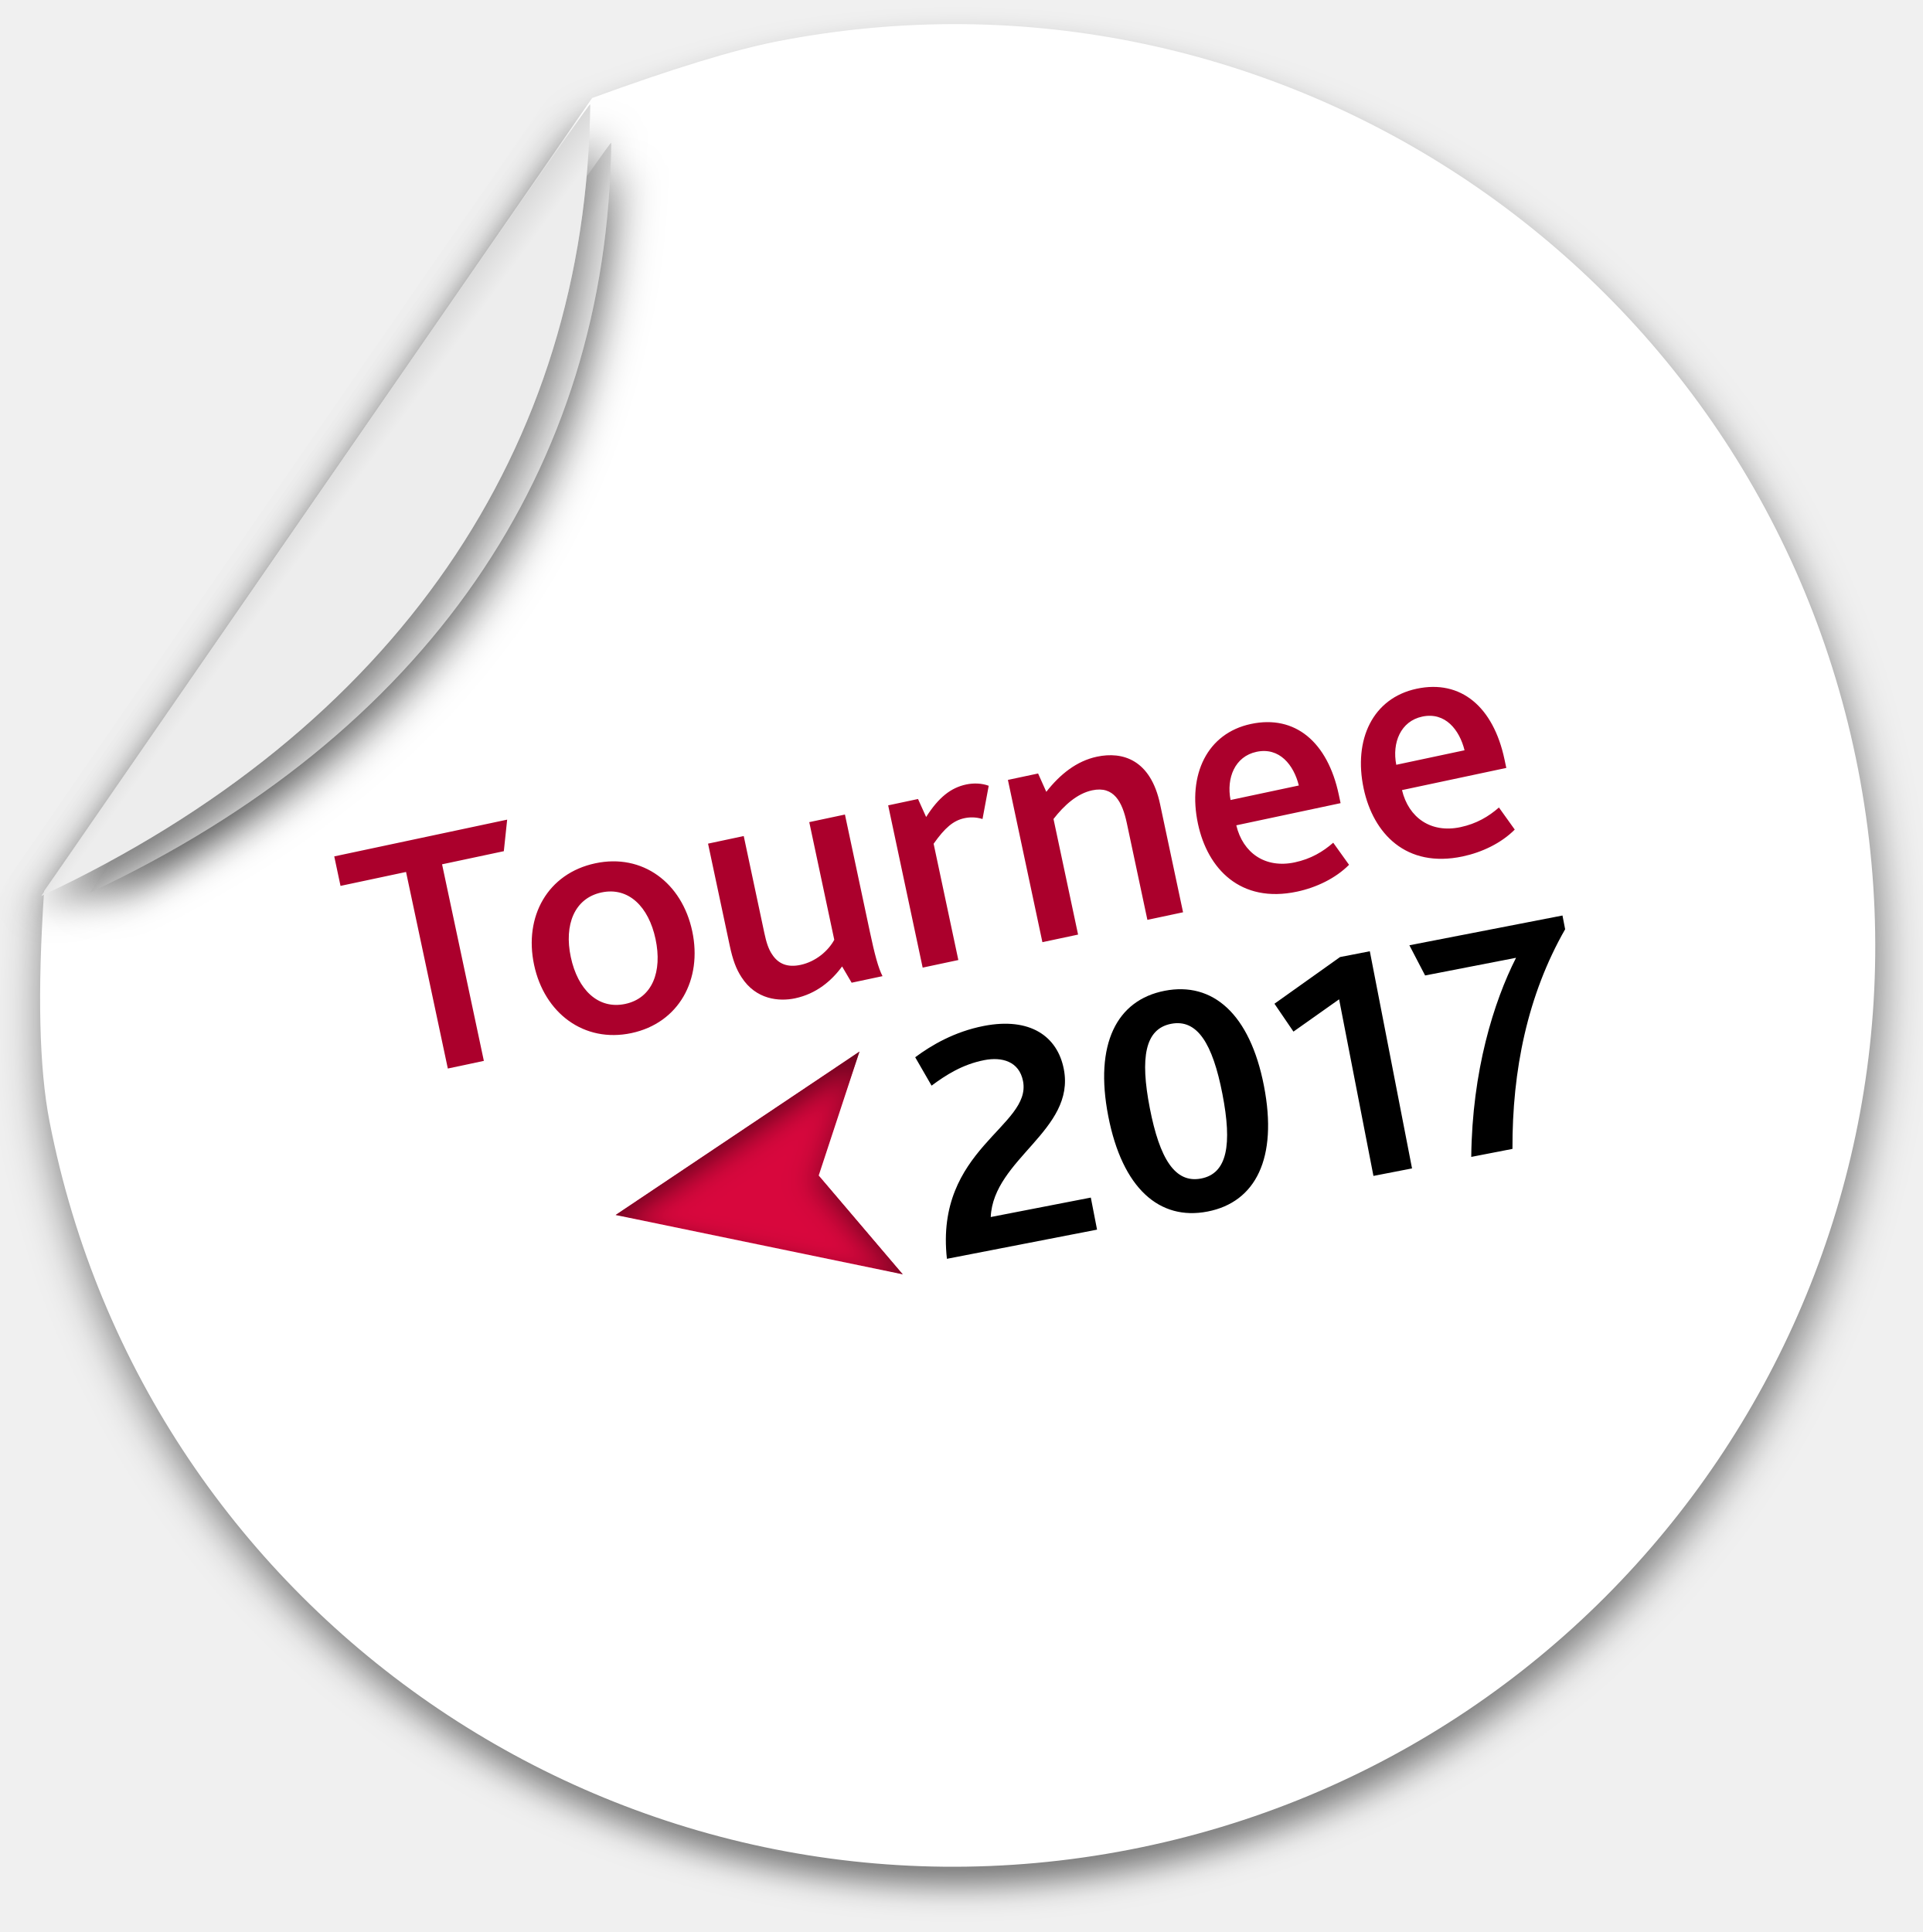
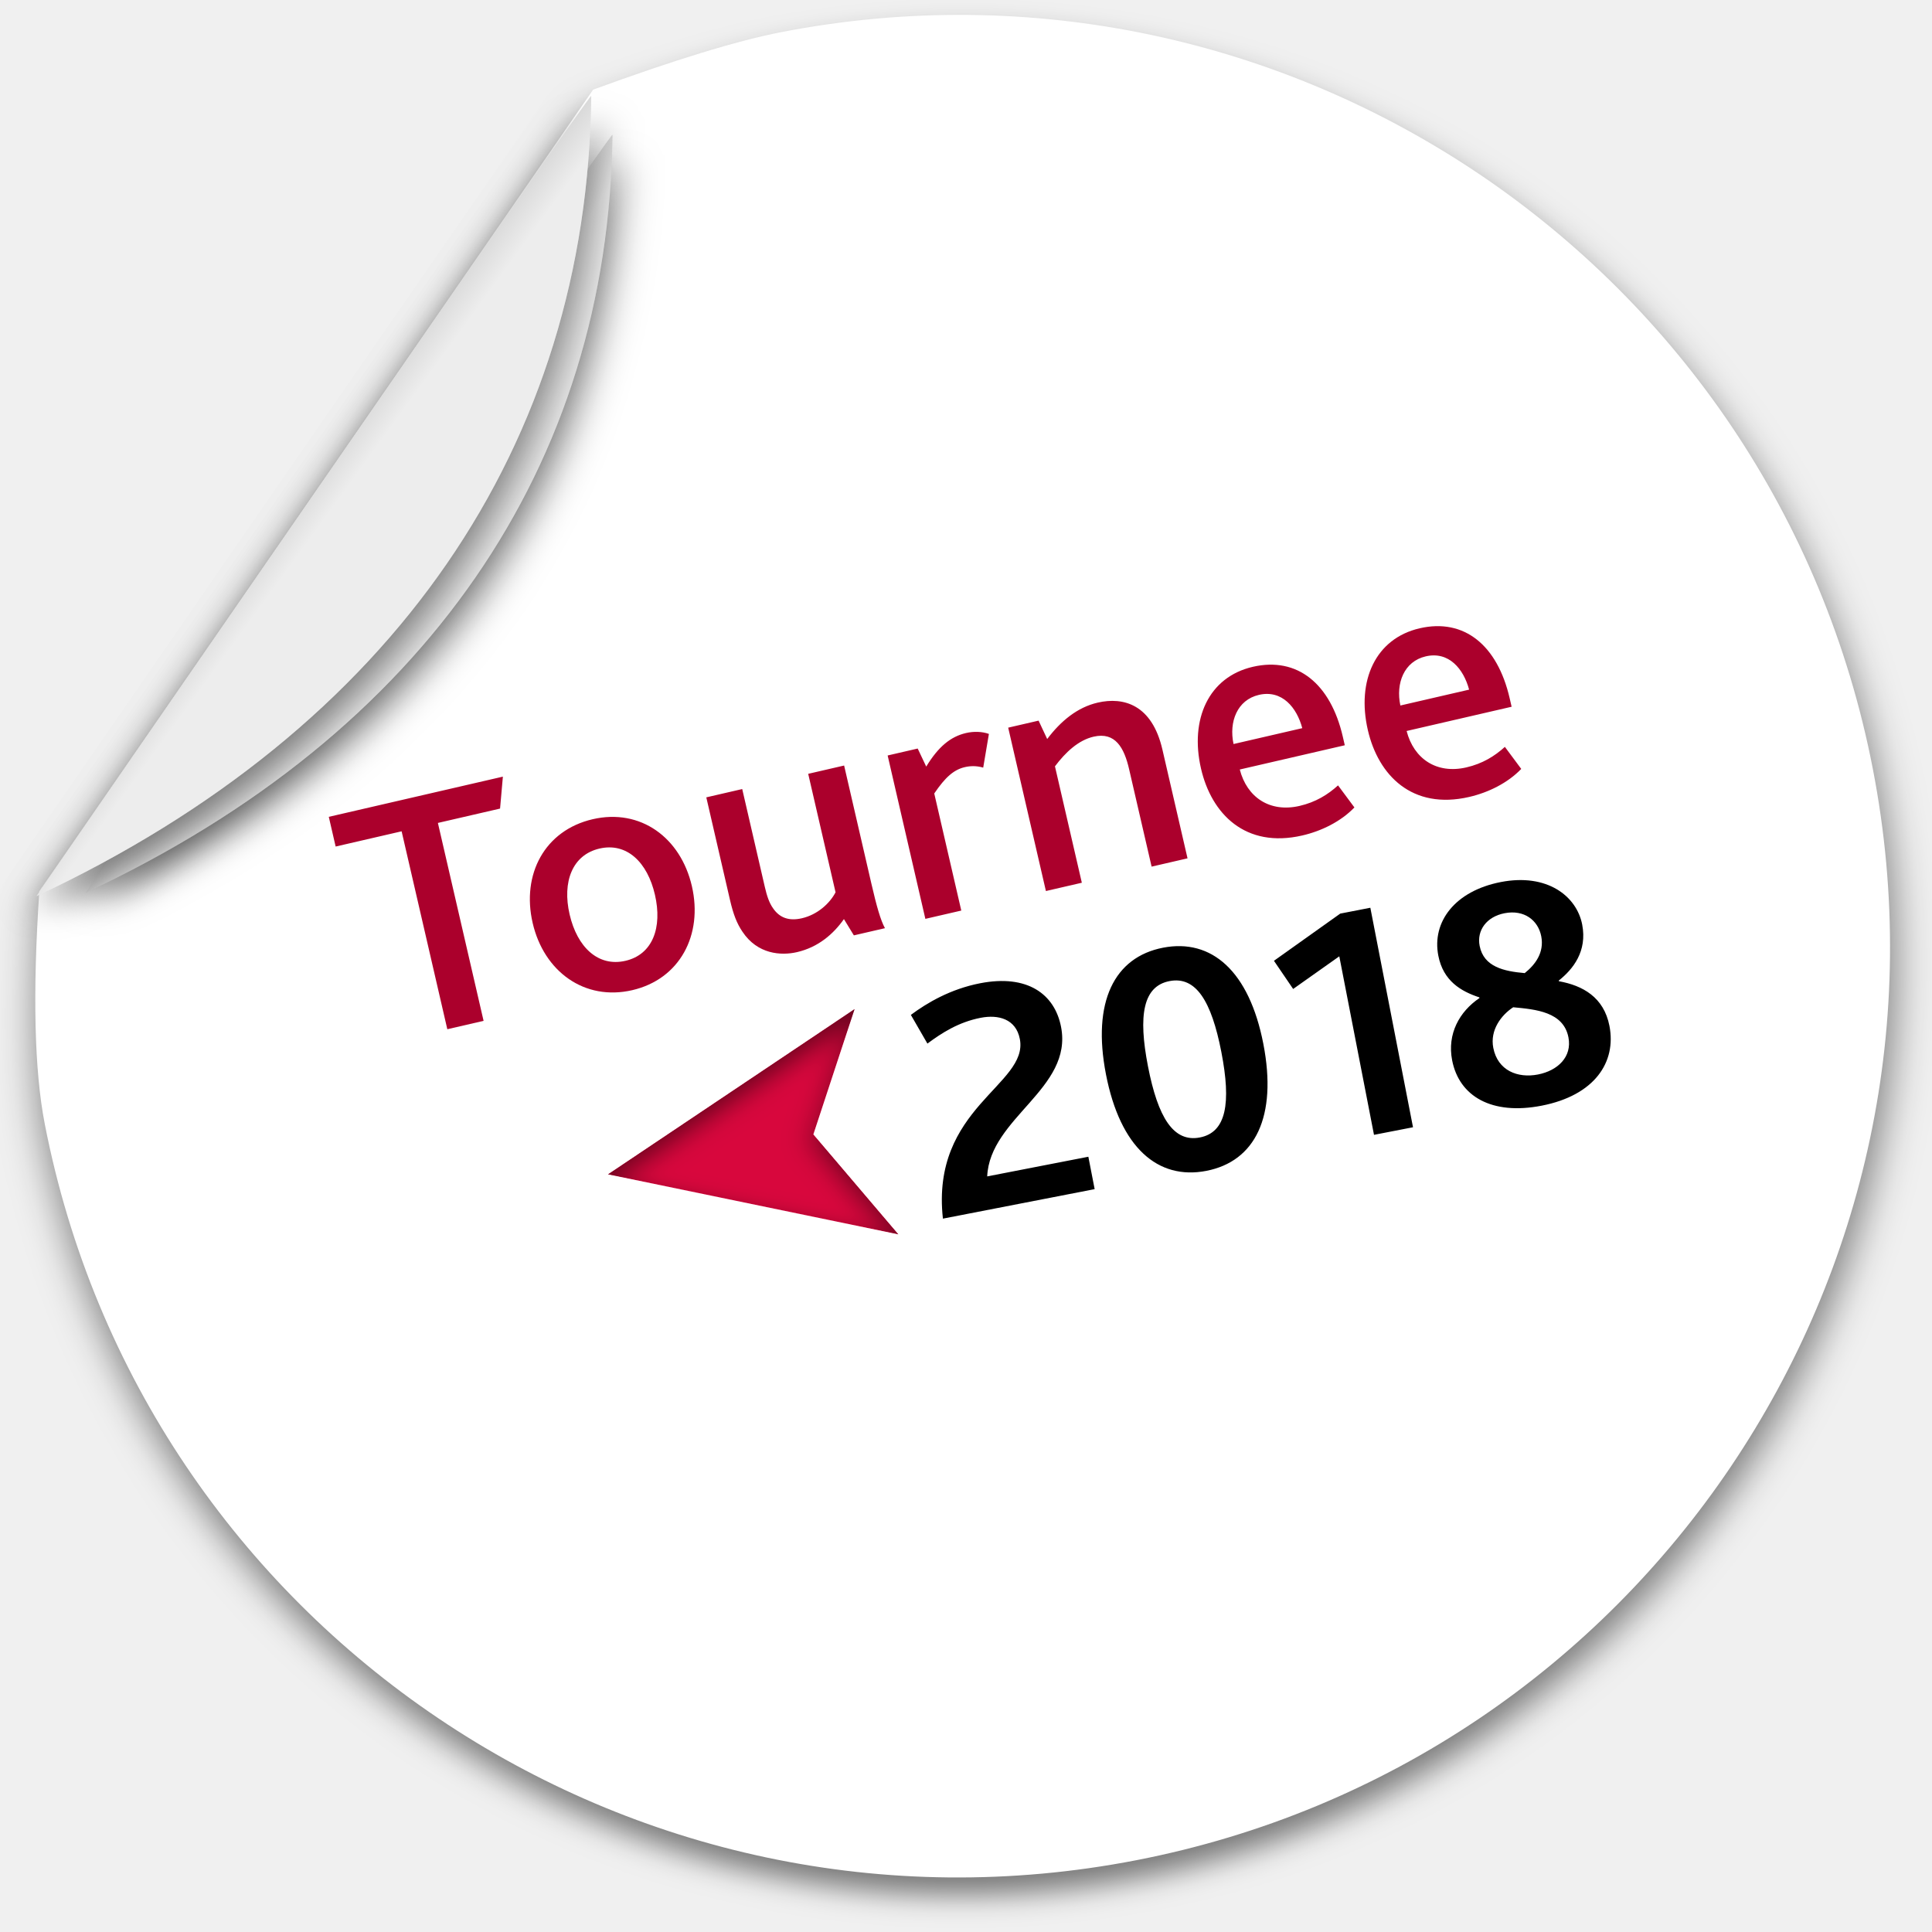
- <svg xmlns="http://www.w3.org/2000/svg" xmlns:xlink="http://www.w3.org/1999/xlink" width="198px" height="199px" viewBox="0 0 198 199" version="1.1">
+ <svg xmlns="http://www.w3.org/2000/svg" xmlns:xlink="http://www.w3.org/1999/xlink" width="218px" height="218px" viewBox="0 0 218 218" version="1.1">
  <defs>
-     <path d="M94.881,189.762 C147.283,189.762 189.762,147.283 189.762,94.881 C189.762,42.48 147.283,0 94.881,0 C90.327,0 83.688,0.698 74.965,2.094 L3.978,71.513 C1.326,81.535 0,89.324 0,94.881 C0,147.283 42.48,189.762 94.881,189.762 Z" id="path-1" />
-     <filter x="-3.7%" y="-2.6%" width="107.4%" height="107.4%" filterUnits="objectBoundingBox" id="filter-2">
+     <path d="M105.065,210.13 C163.091,210.13 210.13,163.091 210.13,105.065 C210.13,47.039 163.091,0 105.065,0 C100.022,0 92.671,0.773 83.011,2.319 L4.405,79.189 C1.468,90.286 0,98.912 0,105.065 C0,163.091 47.039,210.13 105.065,210.13 Z" id="path-1" />
+     <filter x="-3.3%" y="-2.4%" width="106.7%" height="106.7%" filterUnits="objectBoundingBox" id="filter-2">
      <feOffset dx="0" dy="2" in="SourceAlpha" result="shadowOffsetOuter1" />
      <feGaussianBlur stdDeviation="2" in="shadowOffsetOuter1" result="shadowBlurOuter1" />
      <feColorMatrix values="0 0 0 0 0   0 0 0 0 0   0 0 0 0 0  0 0 0 0.5 0" type="matrix" in="shadowBlurOuter1" />
    </filter>
    <linearGradient x1="54.455%" y1="50%" x2="32.77%" y2="27.37%" id="linearGradient-3">
      <stop stop-color="#FFFFFF" stop-opacity="0.5" offset="0%" />
      <stop stop-color="#000000" stop-opacity="0.5" offset="100%" />
    </linearGradient>
-     <path d="M8.606,72.556 C45.684,63.265 69.253,39.893 76.014,6.997 C76.113,6.514 8.606,72.556 8.606,72.556 Z" id="path-4" />
-     <filter x="-10.4%" y="-7.6%" width="120.8%" height="121.4%" filterUnits="objectBoundingBox" id="filter-5">
+     <path d="M9.529,80.343 C50.588,70.055 76.687,44.174 84.173,7.748 C84.283,7.213 9.529,80.343 9.529,80.343 Z" id="path-4" />
+     <filter x="-9.4%" y="-6.9%" width="118.8%" height="119.3%" filterUnits="objectBoundingBox" id="filter-5">
      <feOffset dx="0" dy="2" in="SourceAlpha" result="shadowOffsetOuter1" />
      <feGaussianBlur stdDeviation="2" in="shadowOffsetOuter1" result="shadowBlurOuter1" />
      <feColorMatrix values="0 0 0 0 0   0 0 0 0 0   0 0 0 0 0  0 0 0 0.5 0" type="matrix" in="shadowBlurOuter1" />
    </filter>
-     <path d="M3.597,71.948 C42.678,62.134 67.52,37.447 74.646,2.701 C74.75,2.19 3.597,71.948 3.597,71.948 Z" id="path-6" />
-     <filter x="-9.9%" y="-7.2%" width="119.7%" height="120.2%" filterUnits="objectBoundingBox" id="filter-7">
+     <path d="M3.984,79.67 C47.259,68.803 74.768,41.466 82.658,2.991 C82.774,2.425 3.984,79.67 3.984,79.67 Z" id="path-6" />
+     <filter x="-8.9%" y="-6.5%" width="117.8%" height="118.3%" filterUnits="objectBoundingBox" id="filter-7">
      <feOffset dx="0" dy="2" in="SourceAlpha" result="shadowOffsetOuter1" />
      <feGaussianBlur stdDeviation="2" in="shadowOffsetOuter1" result="shadowBlurOuter1" />
      <feColorMatrix values="0 0 0 0 0   0 0 0 0 0   0 0 0 0 0  0 0 0 0.5 0" type="matrix" in="shadowBlurOuter1" />
    </filter>
-     <polygon id="path-8" points="55.383 115.487 83.263 127.137 76.703 115.487 83.263 103.754" />
-     <filter x="-7.2%" y="-8.6%" width="114.3%" height="117.1%" filterUnits="objectBoundingBox" id="filter-9">
+     <polygon id="path-8" points="61.3 122.784 92.173 135.684 84.909 122.784 92.173 109.791" />
+     <filter x="-6.5%" y="-7.7%" width="113.0%" height="115.4%" filterUnits="objectBoundingBox" id="filter-9">
      <feGaussianBlur stdDeviation="1.5" in="SourceAlpha" result="shadowBlurInner1" />
      <feOffset dx="0" dy="1" in="shadowBlurInner1" result="shadowOffsetInner1" />
      <feComposite in="shadowOffsetInner1" in2="SourceAlpha" operator="arithmetic" k2="-1" k3="1" result="shadowInnerInner1" />
      <feColorMatrix values="0 0 0 0 0   0 0 0 0 0   0 0 0 0 0  0 0 0 0.5 0" type="matrix" in="shadowInnerInner1" />
    </filter>
  </defs>
  <g id="Tournee-/-exhibition" stroke="none" stroke-width="1" fill="none" fill-rule="evenodd">
-     <g id="Artboard" transform="translate(-114, -76)">
-       <g id="badge_tournee" transform="translate(212.371, 173.4755) rotate(-11) translate(-212.371, -173.4755) translate(117.371, 78.47551)">
+     <g id="Artboard-Copy-14" transform="translate(-15, -87)">
+       <g id="badge_tour" transform="translate(123.692, 194.1074) rotate(-11) translate(-123.692, -194.1074) translate(18.19202, 88.60737)">
        <g id="Group-7">
          <g id="Oval-4">
            <use fill="black" fill-opacity="1" filter="url(#filter-2)" xlink:href="#path-1" />
            <use fill="#FFFFFF" fill-rule="evenodd" xlink:href="#path-1" />
          </g>
          <g id="Oval-4-Copy">
            <use fill="black" fill-opacity="1" filter="url(#filter-5)" xlink:href="#path-4" />
            <use fill="#DBDBDB" fill-rule="evenodd" xlink:href="#path-4" />
            <use fill="url(#linearGradient-3)" fill-rule="evenodd" xlink:href="#path-4" />
          </g>
          <g id="Oval-4-Copy-2">
            <use fill="black" fill-opacity="1" filter="url(#filter-7)" xlink:href="#path-6" />
            <use fill="#DBDBDB" fill-rule="evenodd" xlink:href="#path-6" />
            <use fill="url(#linearGradient-3)" fill-rule="evenodd" xlink:href="#path-6" />
          </g>
        </g>
-         <path d="M88.024,126.431 L103.775,126.431 L103.775,123.068 L93.275,123.068 C94.682,117.234 103.57,115.964 103.57,109.547 C103.57,106.115 101.202,103.61 96.329,103.61 C93.24,103.61 90.632,104.537 88.779,105.429 L89.877,108.621 C91.524,107.831 93.412,107.076 95.711,107.076 C97.53,107.076 99.211,107.866 99.211,109.959 C99.211,114.729 88.951,115.072 88.024,126.431 Z M115.306,126.774 C110.261,126.774 107.139,122.759 107.139,115.175 C107.139,107.625 110.261,103.61 115.306,103.61 C120.35,103.61 123.473,107.625 123.473,115.175 C123.473,122.759 120.35,126.774 115.306,126.774 Z M115.306,123.308 C118.051,123.308 119.115,120.494 119.115,115.175 C119.115,109.89 118.051,107.076 115.306,107.076 C112.561,107.076 111.497,109.89 111.497,115.175 C111.497,120.494 112.561,123.308 115.306,123.308 Z M132.773,126.431 L136.822,126.431 L136.822,103.645 L133.7,103.645 L126.15,107.076 L127.523,110.268 L132.773,107.9 L132.773,126.431 Z M143.034,126.431 L147.358,126.431 C148.868,118.504 151.887,111.194 157.001,105.258 L157.001,103.816 L140.94,103.816 L141.936,107.179 L151.476,107.179 C148.353,111.194 144.818,117.749 143.034,126.431 Z" id="2017" fill="#000000" />
-         <path d="M41.096,96.46 L41.096,75.761 L34.197,75.761 L34.197,72.655 L52.403,72.655 L51.391,75.761 L44.889,75.761 L44.889,96.46 L41.096,96.46 Z M60.35,96.821 C55.365,96.821 52.005,92.956 52.005,87.862 C52.005,82.769 55.329,78.94 60.35,78.94 C65.335,78.94 68.658,82.769 68.658,87.862 C68.658,92.956 65.335,96.821 60.35,96.821 Z M60.35,93.75 C63.203,93.75 64.793,91.294 64.793,87.862 C64.793,84.467 63.203,82.01 60.35,82.01 C57.496,82.01 55.87,84.467 55.87,87.862 C55.87,91.294 57.496,93.75 60.35,93.75 Z M77.58,96.821 C79.82,96.821 81.626,95.845 82.999,94.617 L83.613,96.46 L86.864,96.46 C86.611,95.556 86.539,94.075 86.539,91.727 L86.539,79.373 L82.782,79.373 L82.782,91.764 C81.951,92.739 80.47,93.57 78.845,93.57 C77.508,93.57 76.641,93.028 76.208,91.908 C75.955,91.294 75.883,90.571 75.883,89.596 L75.883,79.373 L72.126,79.373 L72.126,90.102 C72.126,91.619 72.27,92.594 72.631,93.534 C73.607,96.134 75.919,96.821 77.58,96.821 Z M91.09,96.46 L94.847,96.46 L94.847,84.214 C96.328,82.841 97.339,82.299 98.495,82.299 C99.037,82.299 99.651,82.408 100.302,82.769 L101.638,79.554 C101.024,79.157 100.193,78.94 99.398,78.94 C97.773,78.94 96.328,79.662 94.666,81.36 L94.233,79.373 L91.09,79.373 L91.09,96.46 Z M103.697,96.46 L107.454,96.46 L107.454,84.286 C108.827,83.13 110.38,82.227 111.969,82.227 C114.245,82.227 114.751,84.033 114.751,86.273 L114.751,96.46 L118.507,96.46 L118.507,85.081 C118.507,80.385 115.87,78.94 113.161,78.94 C111.03,78.94 109.079,79.915 107.309,81.396 L106.876,79.373 L103.697,79.373 L103.697,96.46 Z M130.428,96.821 C124.468,96.821 121.903,92.594 121.903,87.862 C121.903,82.697 124.757,78.94 129.38,78.94 C134.04,78.94 136.713,82.408 136.713,87.935 L136.713,88.838 L125.732,88.838 C125.804,91.764 127.719,93.823 130.825,93.823 C132.523,93.823 133.896,93.353 135.124,92.667 L136.244,95.231 C134.582,96.315 132.451,96.821 130.428,96.821 Z M125.696,86.165 L132.884,86.165 C132.812,83.997 131.765,81.866 129.344,81.866 C127.069,81.866 125.732,83.853 125.696,86.165 Z M147.875,96.821 C141.915,96.821 139.35,92.594 139.35,87.862 C139.35,82.697 142.204,78.94 146.828,78.94 C151.488,78.94 154.161,82.408 154.161,87.935 L154.161,88.838 L143.179,88.838 C143.252,91.764 145.166,93.823 148.273,93.823 C149.97,93.823 151.343,93.353 152.571,92.667 L153.691,95.231 C152.029,96.315 149.898,96.821 147.875,96.821 Z M143.143,86.165 L150.332,86.165 C150.259,83.997 149.212,81.866 146.792,81.866 C144.516,81.866 143.179,83.853 143.143,86.165 Z" id="Tournee" fill="#AB002C" transform="translate(94.17873, 84.73766) rotate(-1) translate(-94.17873, -84.73766) " />
+         <path d="M97.445,134.902 C98.471,122.324 109.833,121.944 109.833,116.662 C109.833,114.344 107.971,113.47 105.957,113.47 C103.411,113.47 101.321,114.306 99.497,115.18 L98.281,111.646 C100.333,110.658 103.221,109.632 106.641,109.632 C112.037,109.632 114.659,112.406 114.659,116.206 C114.659,123.312 104.817,124.718 103.259,131.178 L114.887,131.178 L114.887,134.902 L97.445,134.902 Z M127.655,135.282 C122.069,135.282 118.611,130.836 118.611,122.438 C118.611,114.078 122.069,109.632 127.655,109.632 C133.241,109.632 136.699,114.078 136.699,122.438 C136.699,130.836 133.241,135.282 127.655,135.282 Z M127.655,131.444 C130.695,131.444 131.873,128.328 131.873,122.438 C131.873,116.586 130.695,113.47 127.655,113.47 C124.615,113.47 123.437,116.586 123.437,122.438 C123.437,128.328 124.615,131.444 127.655,131.444 Z M146.997,134.902 L146.997,114.382 L141.183,117.004 L139.663,113.47 L148.023,109.67 L151.481,109.67 L151.481,134.902 L146.997,134.902 Z M166.187,135.282 C160.449,135.282 157.257,132.47 157.257,128.328 C157.257,125.288 159.119,123.084 161.627,122.02 L161.627,121.944 C159.727,120.88 157.979,119.36 157.979,116.434 C157.979,112.558 161.209,109.632 166.491,109.632 C171.811,109.632 174.585,112.824 174.585,116.092 C174.585,119.17 172.609,120.842 170.785,121.792 L170.785,121.868 C173.331,122.856 175.421,124.604 175.421,127.91 C175.421,132.09 172.267,135.282 166.187,135.282 Z M166.453,131.748 C168.733,131.748 170.633,130.532 170.633,128.29 C170.633,125.364 167.631,124.49 165.161,123.768 C163.679,124.376 162.083,125.782 162.083,127.834 C162.083,130.456 164.135,131.748 166.453,131.748 Z M167.175,120.234 C168.543,119.512 169.797,118.372 169.797,116.51 C169.797,114.686 168.505,113.166 166.225,113.166 C164.173,113.166 162.767,114.458 162.767,116.244 C162.767,118.676 164.933,119.588 167.175,120.234 Z" id="2018" fill="#000000" />
+         <path d="M46.14,101.209 L46.14,78.289 L38.5,78.289 L38.5,74.849 L58.66,74.849 L57.54,78.289 L50.34,78.289 L50.34,101.209 L46.14,101.209 Z M67.46,101.609 C61.94,101.609 58.22,97.329 58.22,91.689 C58.22,86.049 61.9,81.809 67.46,81.809 C72.98,81.809 76.66,86.049 76.66,91.689 C76.66,97.329 72.98,101.609 67.46,101.609 Z M67.46,98.209 C70.62,98.209 72.38,95.489 72.38,91.689 C72.38,87.929 70.62,85.209 67.46,85.209 C64.3,85.209 62.5,87.929 62.5,91.689 C62.5,95.489 64.3,98.209 67.46,98.209 Z M86.54,101.609 C84.7,101.609 82.14,100.849 81.06,97.969 C80.66,96.929 80.5,95.849 80.5,94.169 L80.5,82.289 L84.66,82.289 L84.66,93.609 C84.66,94.689 84.74,95.489 85.02,96.169 C85.5,97.409 86.46,98.009 87.94,98.009 C89.74,98.009 91.38,97.089 92.3,96.009 L92.3,82.289 L96.46,82.289 L96.46,95.969 C96.46,98.569 96.54,100.209 96.82,101.209 L93.22,101.209 L92.54,99.169 C91.02,100.529 89.02,101.609 86.54,101.609 Z M101.5,101.209 L101.5,82.289 L104.98,82.289 L105.46,84.489 C107.3,82.609 108.9,81.809 110.7,81.809 C111.58,81.809 112.5,82.049 113.18,82.489 L111.7,86.049 C110.98,85.649 110.3,85.529 109.7,85.529 C108.42,85.529 107.3,86.129 105.66,87.649 L105.66,101.209 L101.5,101.209 Z M115.46,101.209 L115.46,82.289 L118.98,82.289 L119.46,84.529 C121.42,82.889 123.58,81.809 125.94,81.809 C128.94,81.809 131.86,83.409 131.86,88.609 L131.86,101.209 L127.7,101.209 L127.7,89.929 C127.7,87.449 127.14,85.449 124.62,85.449 C122.86,85.449 121.14,86.449 119.62,87.729 L119.62,101.209 L115.46,101.209 Z M145.06,101.609 C138.46,101.609 135.62,96.929 135.62,91.689 C135.62,85.969 138.78,81.809 143.9,81.809 C149.06,81.809 152.02,85.649 152.02,91.769 L152.02,92.769 L139.86,92.769 C139.94,96.009 142.06,98.289 145.5,98.289 C147.38,98.289 148.9,97.769 150.26,97.009 L151.5,99.849 C149.66,101.049 147.3,101.609 145.06,101.609 Z M139.82,89.809 L147.78,89.809 C147.7,87.409 146.54,85.049 143.86,85.049 C141.34,85.049 139.86,87.249 139.82,89.809 Z M164.38,101.609 C157.78,101.609 154.94,96.929 154.94,91.689 C154.94,85.969 158.1,81.809 163.22,81.809 C168.38,81.809 171.34,85.649 171.34,91.769 L171.34,92.769 L159.18,92.769 C159.26,96.009 161.38,98.289 164.82,98.289 C166.7,98.289 168.22,97.769 169.58,97.009 L170.82,99.849 C168.98,101.049 166.62,101.609 164.38,101.609 Z M159.14,89.809 L167.1,89.809 C167.02,87.409 165.86,85.049 163.18,85.049 C160.66,85.049 159.18,87.249 159.14,89.809 Z" id="Tournee" fill="#AB002C" transform="translate(104.9205, 88.2292) rotate(-2) translate(-104.9205, -88.2292) " />
        <g id="Path-2">
          <use fill="#D8073D" fill-rule="evenodd" xlink:href="#path-8" />
          <use fill="black" fill-opacity="1" filter="url(#filter-9)" xlink:href="#path-8" />
        </g>
      </g>
    </g>
  </g>
</svg>
